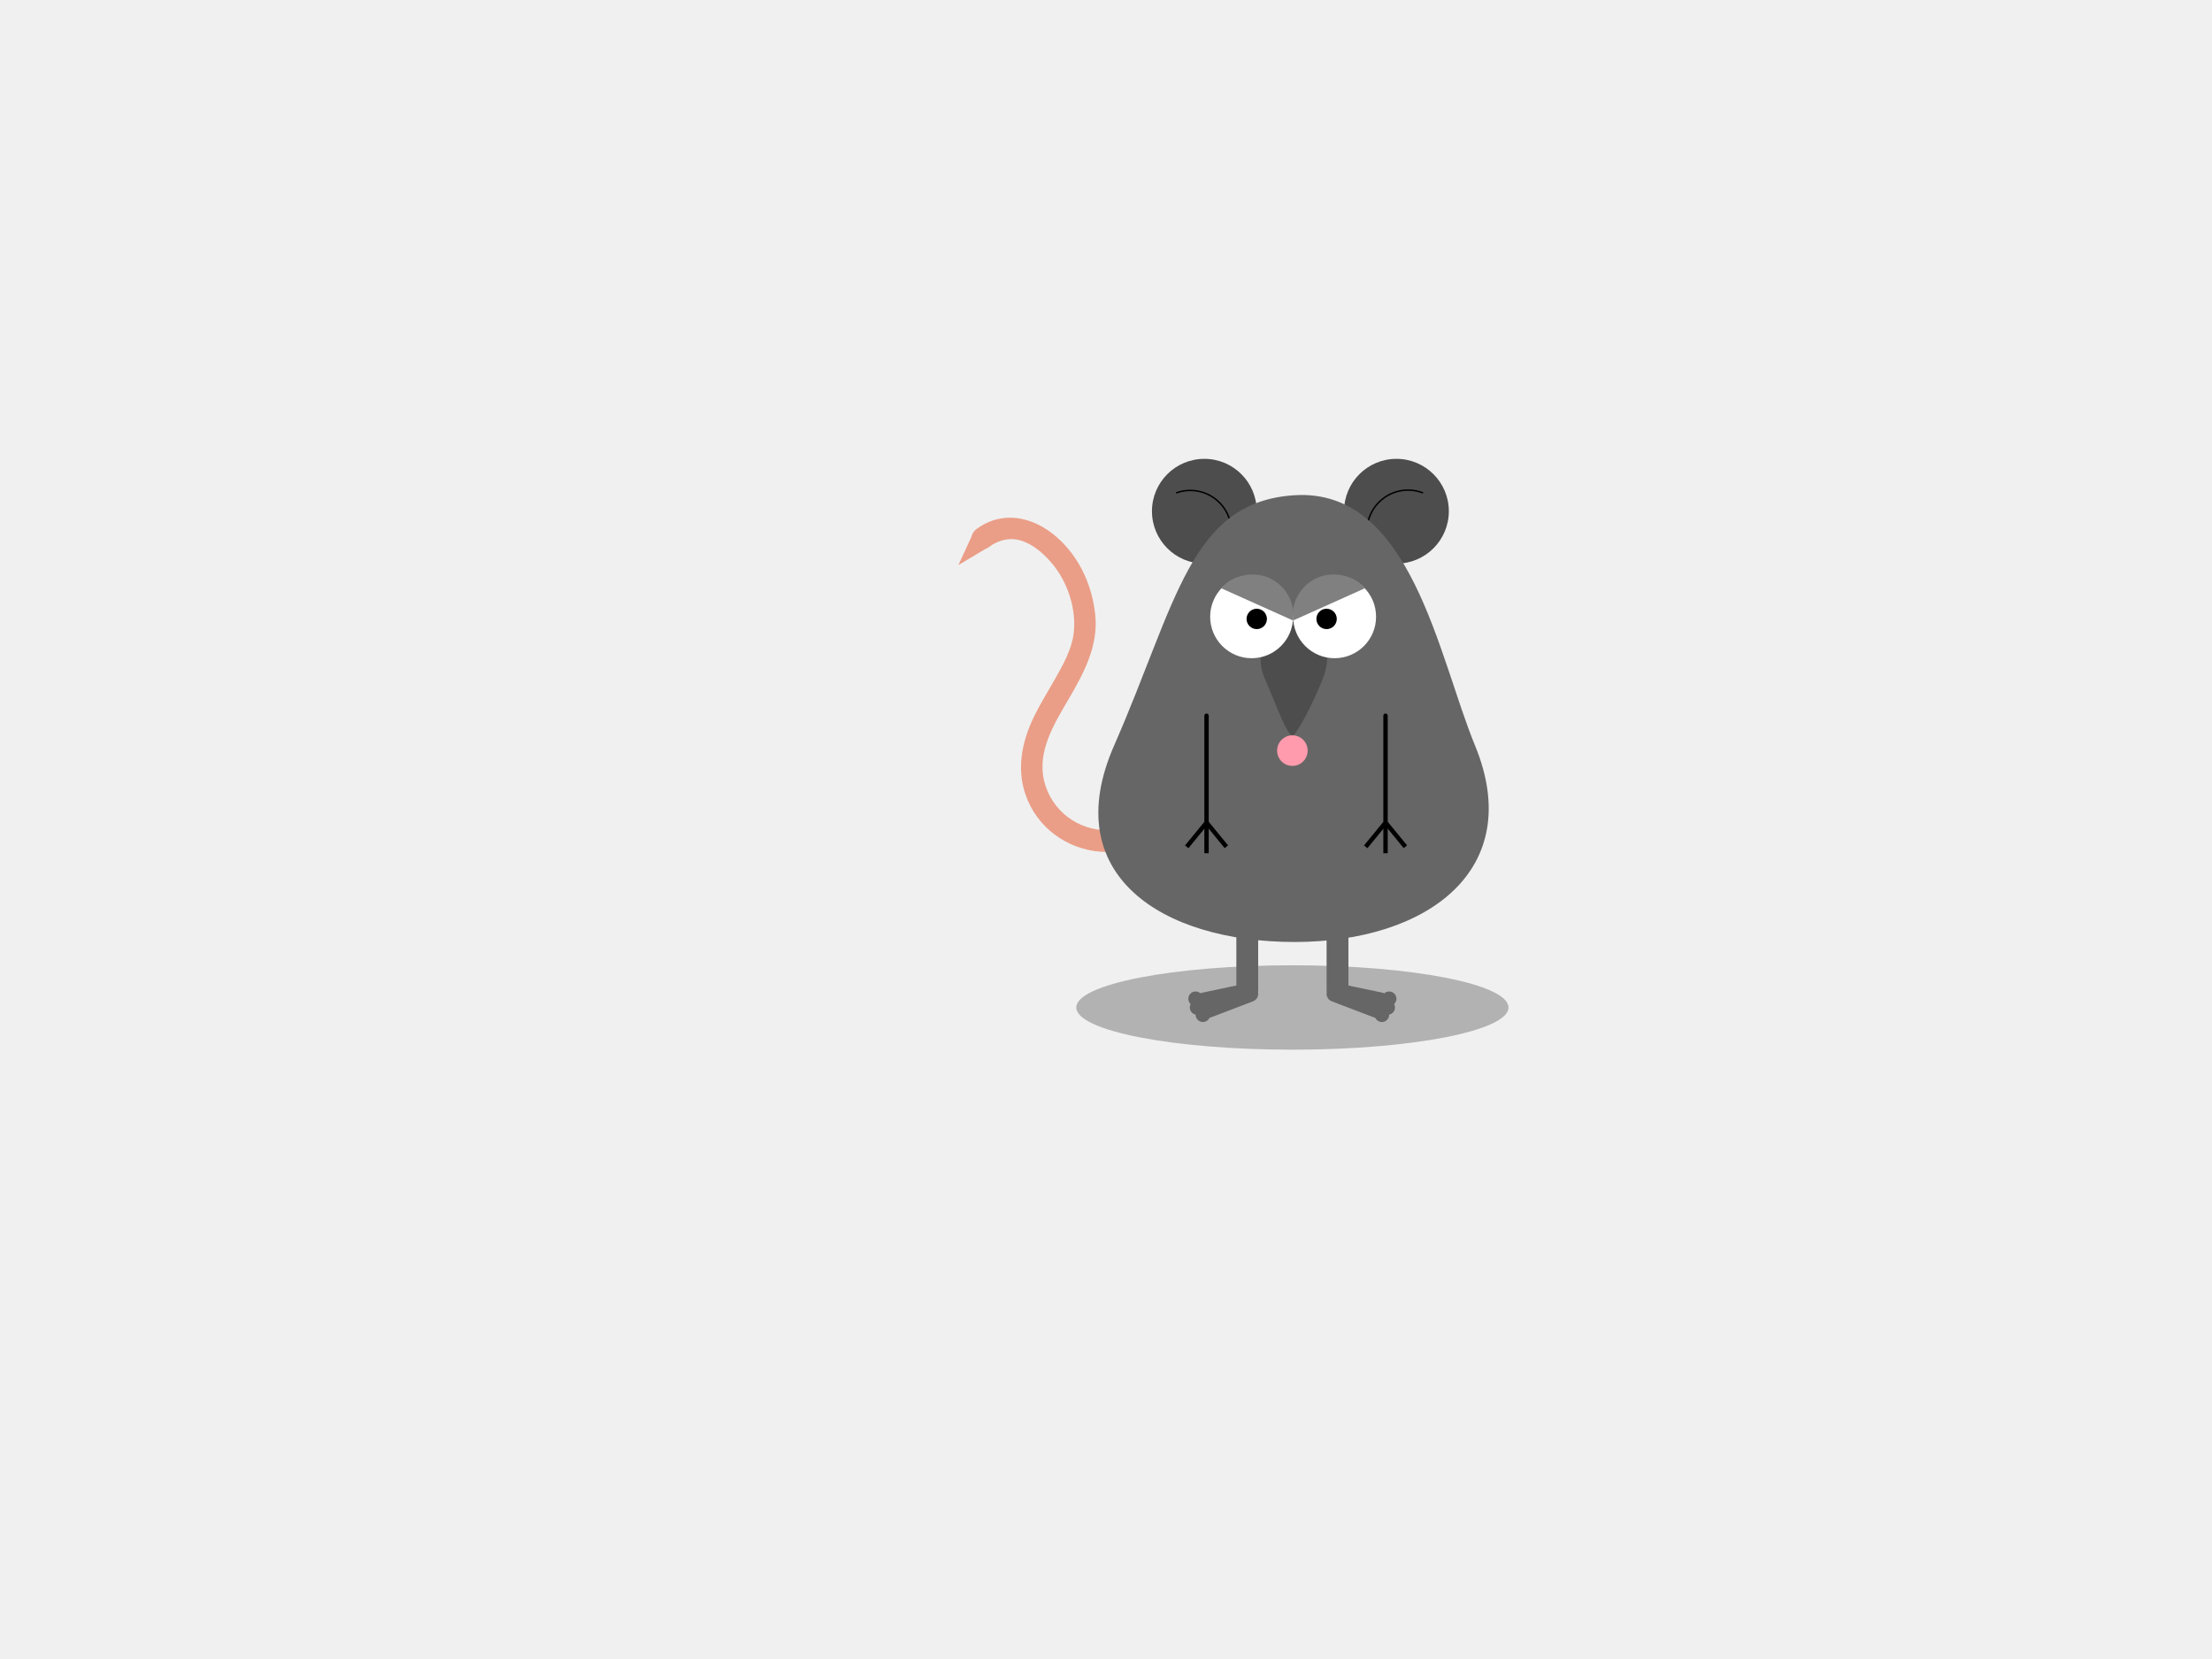
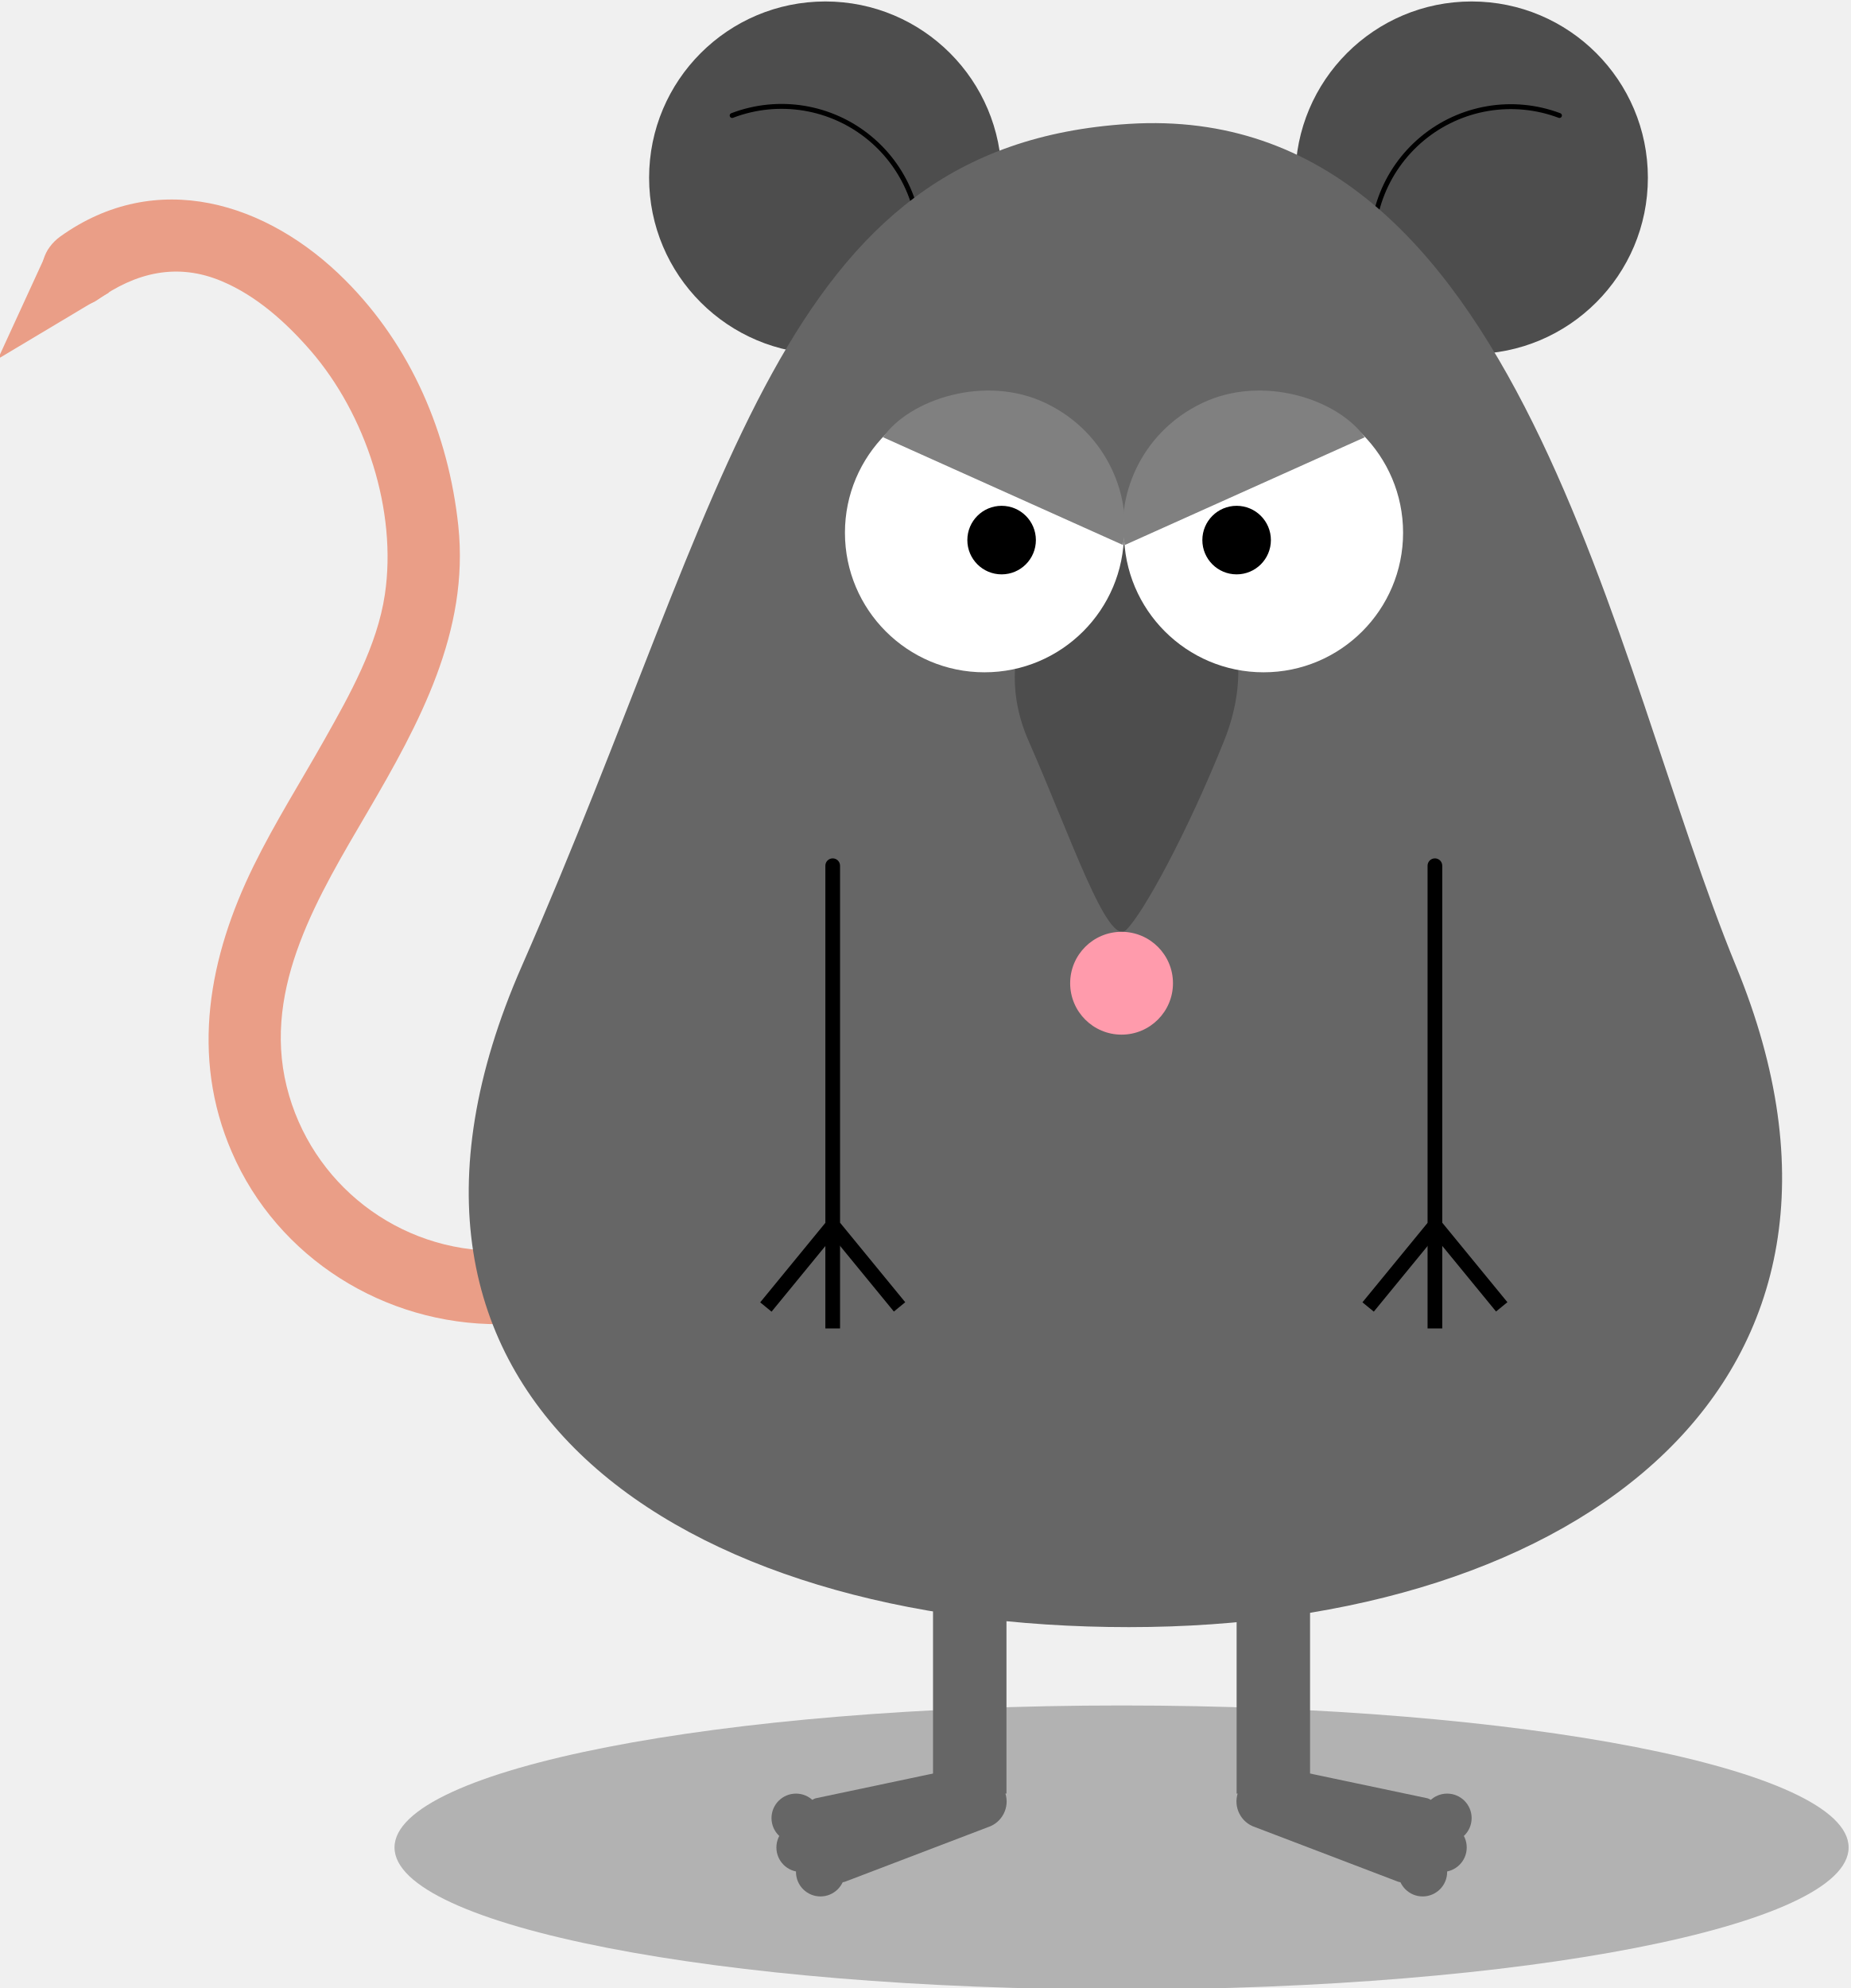
- <svg xmlns="http://www.w3.org/2000/svg" id="Layer_1" data-name="Layer 1" viewBox="0 0 1520 1140">
+ <svg xmlns="http://www.w3.org/2000/svg" id="Layer_1" data-name="Layer 1" viewBox="0 0 378 406">
  <defs>
    <style>.cls-1{opacity:0.26;}.cls-2{fill:#ea9e87;}.cls-3{fill:#4d4d4d;}.cls-4{fill:none;stroke:#000;stroke-linecap:round;stroke-miterlimit:10;}.cls-5{fill:#666;}.cls-6{fill:#fff;}.cls-7{fill:gray;}.cls-8{fill:#ff9bac;}</style>
  </defs>
-   <ellipse class="cls-1" cx="888.08" cy="692.3" rx="148.5" ry="29" />
-   <path class="cls-2" d="M761,570.43a44.15,44.15,0,0,1-43.46-33.59c-5-20.37,6.72-39.22,16.57-56.08,10.53-18,20.78-36.8,18.5-58.37-2-18.8-9.62-36.69-23.06-50.14-15.95-16-38.64-23-58.26-8.93-3.32,2.38-4.83,6.51-2.69,10.26,1.86,3.27,7,5,10.26,2.69,7.83-5.61,16.32-7.69,25.44-3.84,7.13,3,13.12,8.41,18.14,14.18,11.26,13,17.72,32.67,15.17,49.8-1.57,10.52-7.2,20.53-12.35,29.66-4.82,8.56-10.09,16.88-14.43,25.71-9.15,18.61-13,38.84-4.49,58.48,9.34,21.66,31.21,35.29,54.66,35.17,9.65,0,9.67-15,0-15Z" />
-   <circle class="cls-3" cx="827.58" cy="351.3" r="36" />
-   <path class="cls-4" d="M828,391.67a28.27,28.27,0,0,0-19.46-53.08" />
-   <circle class="cls-3" cx="959.58" cy="351.3" r="36" />
-   <path class="cls-4" d="M958.05,391.67a28.27,28.27,0,1,1,19.47-53.08" />
-   <path class="cls-5" d="M1013.58,512.3c35,85-32.32,135-124,135s-162.84-46.5-124-135c43-98,52-167.51,124-172C969.58,335.3,988.29,450.89,1013.58,512.3Z" />
-   <path class="cls-3" d="M909.05,466.22c-7.49,18.71-16.45,35.17-20,38.67-3.73,3.71-11.23-18.71-20-38.67-9-20.6,5.51-39.1,20-39.92S918.29,443.11,909.05,466.22Z" />
-   <circle class="cls-6" cx="860.08" cy="423.8" r="28.5" />
-   <circle class="cls-6" cx="917.08" cy="423.8" r="28.5" />
-   <path class="cls-7" d="M888.75,426.3c-1.82-9.07,2.68-22.74,15.83-29,12.29-5.86,27.71-.77,33.17,7Z" />
-   <circle cx="863.58" cy="425.3" r="7" />
-   <circle cx="911.58" cy="425.3" r="7" />
-   <circle class="cls-8" cx="888.08" cy="515.8" r="10.5" />
-   <path class="cls-7" d="M888.36,426.3c1.81-9.07-2.68-22.74-15.83-29-12.29-5.86-27.71-.77-33.17,7" />
-   <rect x="950.58" y="490.3" width="3" height="77" rx="1.5" />
-   <rect x="943.58" y="563.3" width="3" height="21" transform="translate(577.95 -469.1) rotate(39.34)" />
-   <rect x="957.58" y="563.3" width="3" height="21" transform="translate(2064.56 409.53) rotate(140.66)" />
-   <rect x="950.58" y="565.3" width="3" height="21" />
-   <rect x="827.58" y="490.3" width="3" height="77" rx="1.5" />
-   <rect x="820.58" y="563.3" width="3" height="21" transform="translate(550.07 -391.12) rotate(39.34)" />
-   <rect x="834.58" y="563.3" width="3" height="21" transform="translate(1846.43 487.51) rotate(140.66)" />
-   <rect x="827.58" y="565.3" width="3" height="21" />
-   <rect class="cls-5" x="911.58" y="643.3" width="15" height="38" />
-   <path class="cls-5" d="M944.58,699.3l-29.22-11.15a5.52,5.52,0,0,1-3.55-6.93l.64-2a5.49,5.49,0,0,1,6.92-3.54l31.21,6.58c2.89.93,3.48,7.22,2.55,10.11l-.64,2C951.56,697.26,947.47,700.23,944.58,699.3Z" />
-   <circle class="cls-5" cx="949.58" cy="697.3" r="5" />
-   <circle class="cls-5" cx="954.58" cy="686.3" r="5" />
-   <circle class="cls-5" cx="953.58" cy="692.3" r="5" />
-   <rect class="cls-5" x="849.58" y="643.3" width="15" height="38" transform="translate(1714.15 1324.59) rotate(-180)" />
-   <path class="cls-5" d="M831.58,699.3l29.22-11.15a5.51,5.51,0,0,0,3.54-6.93l-.64-2a5.49,5.49,0,0,0-6.92-3.54l-31.2,6.58c-2.89.93-3.49,7.22-2.55,10.11l.63,2C824.6,697.26,828.69,700.23,831.58,699.3Z" />
-   <circle class="cls-5" cx="826.58" cy="697.3" r="5" />
-   <circle class="cls-5" cx="821.58" cy="686.3" r="5" />
-   <circle class="cls-5" cx="822.58" cy="692.3" r="5" />
-   <polyline class="cls-2" points="681.27 374.74 658.58 388.3 668.85 365.94" />
+   <ellipse class="cls-1" cx="229.08" cy="377.3" rx="148.5" ry="29" />
+   <path class="cls-2" d="M102,255.43a44.15,44.15,0,0,1-43.46-33.59c-5-20.37,6.72-39.22,16.57-56.08,10.53-18,20.78-36.8,18.5-58.37-2-18.8-9.62-36.69-23.06-50.14-15.95-16-38.64-23-58.26-8.93C9,50.7,7.46,54.83,9.6,58.58c1.86,3.27,7,5,10.26,2.69,7.83-5.61,16.32-7.69,25.44-3.84,7.13,3,13.12,8.41,18.14,14.18,11.26,13,17.72,32.67,15.17,49.8-1.57,10.52-7.2,20.53-12.35,29.66-4.82,8.56-10.09,16.88-14.43,25.71-9.15,18.61-13,38.84-4.49,58.48,9.34,21.66,31.21,35.29,54.66,35.17,9.65-.05,9.67-15.05,0-15Z" />
+   <circle class="cls-3" cx="168.58" cy="36.3" r="36" />
+   <path class="cls-4" d="M169,76.67a28.27,28.27,0,1,0-19.46-53.08" />
+   <circle class="cls-3" cx="300.58" cy="36.3" r="36" />
+   <path class="cls-4" d="M299.05,76.67a28.27,28.27,0,1,1,19.47-53.08" />
+   <path class="cls-5" d="M354.58,197.3c35,85-32.32,135-124,135s-162.84-46.5-124-135c43-98,52-167.51,124-172C310.58,20.3,329.29,135.89,354.58,197.3Z" />
+   <path class="cls-3" d="M250.05,151.22c-7.49,18.71-16.45,35.17-20,38.67-3.73,3.71-11.23-18.71-20-38.67-9-20.6,5.51-39.1,20-39.92S259.29,128.11,250.05,151.22Z" />
+   <circle class="cls-6" cx="201.08" cy="108.8" r="28.5" />
+   <circle class="cls-6" cx="258.08" cy="108.8" r="28.5" />
+   <path class="cls-7" d="M229.75,111.3c-1.82-9.07,2.68-22.74,15.83-29,12.29-5.86,27.71-.77,33.17,7Z" />
+   <circle cx="204.58" cy="110.3" r="7" />
+   <circle cx="252.58" cy="110.3" r="7" />
+   <circle class="cls-8" cx="229.08" cy="200.8" r="10.5" />
+   <path class="cls-7" d="M229.36,111.3c1.81-9.07-2.68-22.74-15.83-29-12.29-5.86-27.71-.77-33.17,7" />
+   <rect x="291.58" y="175.3" width="3" height="77" rx="1.5" />
+   <rect x="284.58" y="248.3" width="3" height="21" transform="translate(228.9 -122.71) rotate(39.34)" />
+   <rect x="298.58" y="248.3" width="3" height="21" transform="translate(696.21 268.7) rotate(140.66)" />
+   <rect x="291.58" y="250.3" width="3" height="21" />
+   <rect x="168.58" y="175.3" width="3" height="77" rx="1.5" />
+   <rect x="161.58" y="248.3" width="3" height="21" transform="translate(201.02 -44.73) rotate(39.34)" />
+   <rect x="175.58" y="248.3" width="3" height="21" transform="translate(478.09 346.68) rotate(140.66)" />
+   <rect x="168.58" y="250.3" width="3" height="21" />
+   <rect class="cls-5" x="252.58" y="328.3" width="15" height="38" />
+   <path class="cls-5" d="M285.58,384.3l-29.22-11.15a5.52,5.52,0,0,1-3.55-6.93l.64-2a5.49,5.49,0,0,1,6.92-3.54l31.21,6.58c2.89.93,3.48,7.22,2.55,10.11l-.64,2C292.56,382.26,288.47,385.23,285.58,384.3Z" />
+   <circle class="cls-5" cx="290.58" cy="382.3" r="5" />
+   <circle class="cls-5" cx="295.58" cy="371.3" r="5" />
+   <circle class="cls-5" cx="294.58" cy="377.3" r="5" />
+   <rect class="cls-5" x="190.58" y="328.3" width="15" height="38" transform="translate(396.15 694.59) rotate(-180)" />
+   <path class="cls-5" d="M172.58,384.3l29.22-11.15a5.51,5.51,0,0,0,3.54-6.93l-.64-2a5.49,5.49,0,0,0-6.92-3.54l-31.2,6.58c-2.89.93-3.49,7.22-2.55,10.11l.63,2C165.6,382.26,169.69,385.23,172.58,384.3Z" />
+   <circle class="cls-5" cx="167.58" cy="382.3" r="5" />
+   <circle class="cls-5" cx="162.58" cy="371.3" r="5" />
+   <circle class="cls-5" cx="163.58" cy="377.3" r="5" />
+   <polyline class="cls-2" points="22.27 59.74 -0.42 73.3 9.85 50.94" />
</svg>
